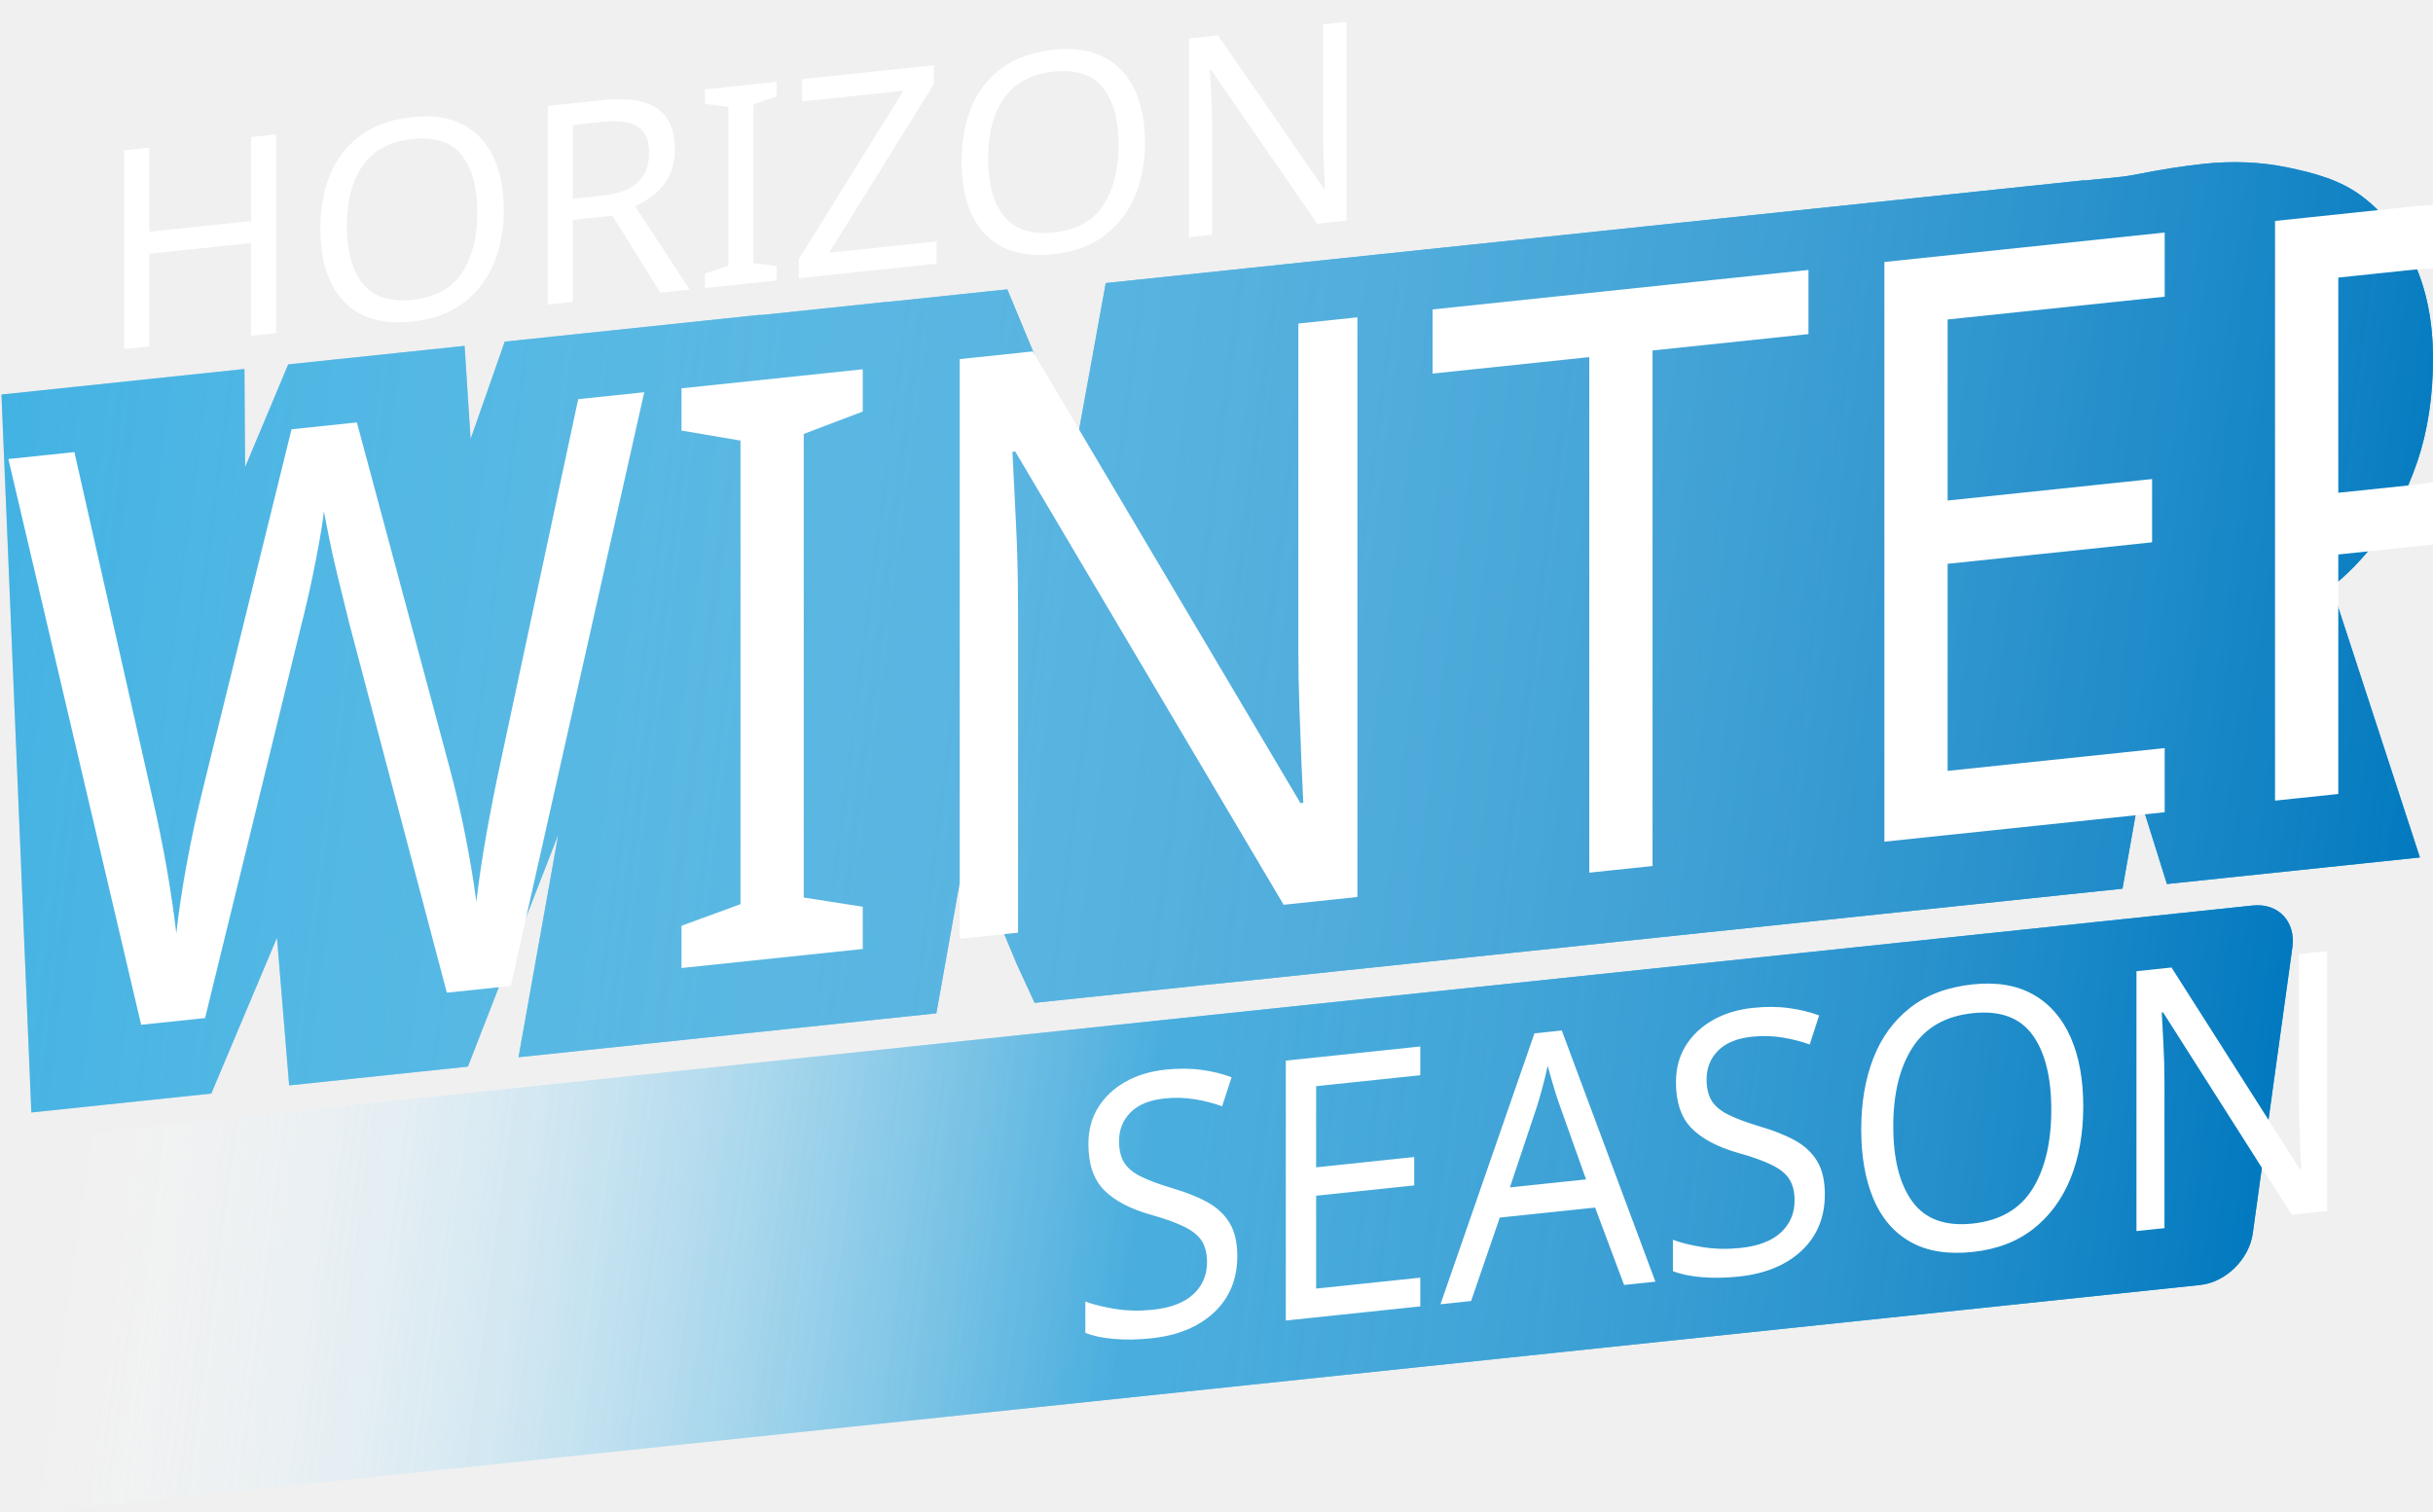
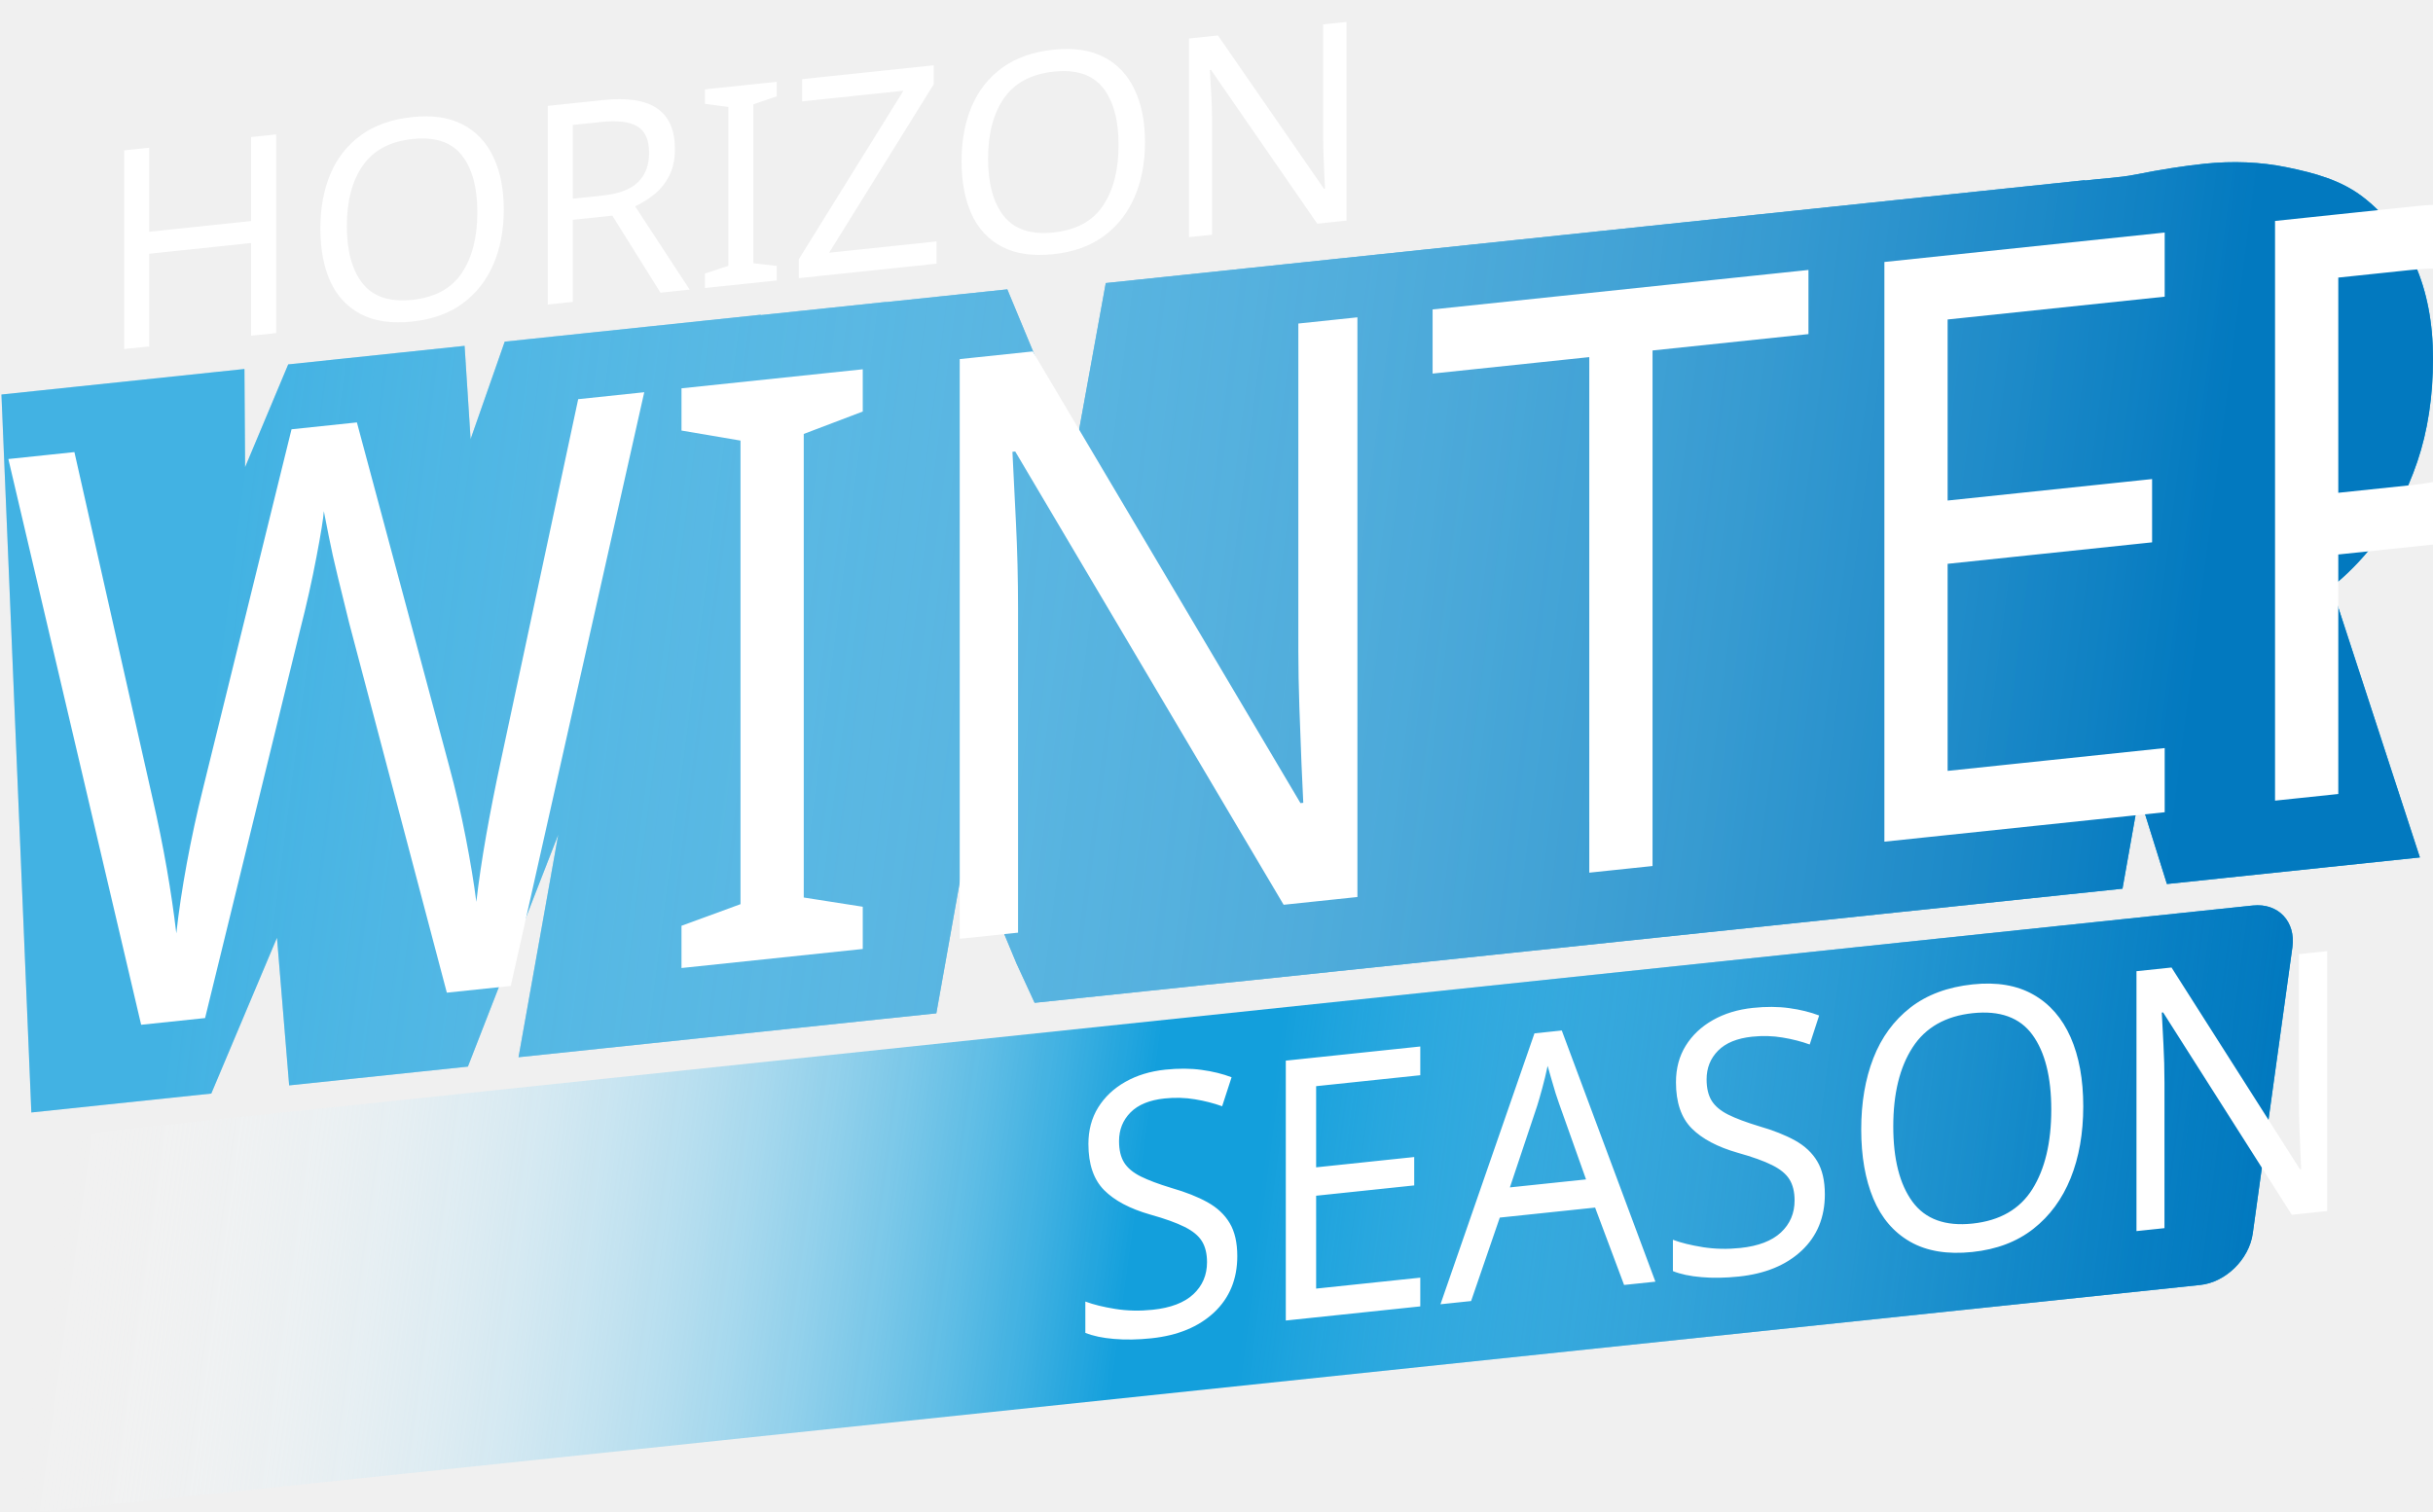
<svg xmlns="http://www.w3.org/2000/svg" version="1.1" id="Layer_1" x="0px" y="0px" width="574.144px" height="356.722px" viewBox="0 0 574.144 356.722" enable-background="new 0 0 574.144 356.722" xml:space="preserve">
  <linearGradient id="SEASON_field_2_" gradientUnits="userSpaceOnUse" x1="6.488" y1="283.262" x2="535.904" y2="283.262" gradientTransform="matrix(1 -0.1051 -0.1405 1.0148 40.1804 26.2459)">
    <stop offset="0" style="stop-color:#FFFFFF;stop-opacity:0" />
    <stop offset="0.044" style="stop-color:#F7FCFE;stop-opacity:0.09" />
    <stop offset="0.115" style="stop-color:#DFF2FA;stop-opacity:0.233" />
    <stop offset="0.203" style="stop-color:#BAE3F5;stop-opacity:0.412" />
    <stop offset="0.305" style="stop-color:#85CEED;stop-opacity:0.619" />
    <stop offset="0.418" style="stop-color:#43B3E3;stop-opacity:0.847" />
    <stop offset="0.494" style="stop-color:#139FDC" />
  </linearGradient>
  <path id="SEASON_field_1_" fill="url(#SEASON_field_2_)" d="M531.608,291.147c-0.843,6.081-6.385,11.523-12.378,12.152  l-507.71,53.363c-5.993,0.63-10.169-3.791-9.327-9.873l9.354-67.542c0.842-6.082,6.383-11.523,12.376-12.153l507.71-53.363  c5.993-0.629,10.17,3.791,9.327,9.873L531.608,291.147z" />
  <path id="WINTER_stroke_1_" fill="#139FDC" d="M550.222,138.557c3.622-2.901,6.949-6.286,9.93-10.111  c4.316-5.532,7.779-12.083,10.289-19.466c2.458-7.232,3.703-15.422,3.703-24.345c0-8.403-1.434-15.878-4.262-22.22  c-2.955-6.609-7.119-11.988-12.382-15.999c-5.086-3.874-11.098-5.542-17.871-6.934c-6.159-1.26-12.706-1.537-19.47-0.827  c-4.803,0.505-10.248,1.36-16.185,2.542c-4.008,0.8-8.017,0.901-11.983,1.417l0.016-0.084l-20.431,2.147l-43.775,4.601  l-13.868,1.458l-7.688,0.808l-12.602,1.324l-1.577,0.166l-76.16,8.005l-7.989,0.839l-12.436,1.307l-1.723,0.181l-18.672,1.962  l-14.146,1.487l-2.577,14.181l-4.682,25.767l-11.708-28.192L237.708,68.3l-11.537,1.213l-14.923,1.568l-2.157,0.227l0.007-0.042  l-20.401,2.145l-9.197,0.967l0.034-0.088l-25.325,2.662l-23.214,2.439l-11.89,1.25l-4.083,11.667l-3.97,11.341l-0.393-6.103  l-1.024-15.91l-15.949,1.676l-14.591,1.534l-11.083,1.165l-4.476,10.673l-5.697,13.583l-0.041-6.181l-0.112-16.991l-16.895,1.776  l-22.717,2.388L0.341,93.123l0.739,17.753l5.638,135.378l0.68,16.332l16.313-1.715l15.089-1.586l11.06-1.162l4.486-10.646  l11.016-26.139l1.59,19.274l1.285,15.579l15.666-1.646l15.089-1.586l11.422-1.201l4.321-11.096l17.004-43.66l-5.705,31.969  l-3.671,20.573l20.401-2.144l21.39-2.249l1.794-0.188l12.384-1.302l8.041-0.845l20.395-2.145l14.191-1.49l2.542-14.229l4.608-25.802  l11.777,28.293l4.27,9.258l11.528-1.212l14.923-1.568l14.163-1.489l10.377-1.049l20.396-2.143l21.39-2.248l14.162-1.488  l10.206-1.073l20.401-2.145l21.556-2.266l41.435-4.354l3.17-0.334l14.258-1.498l2.986-0.314l21.556-2.266l14.207-1.492l2.529-14.246  l1.39-7.827l2.906,9.282l3.66,11.688l12.616-1.325l23.878-2.51l23.201-2.439l-6.981-21.391L550.222,138.557z" />
  <linearGradient id="WINTER_tint_1_" gradientUnits="userSpaceOnUse" x1="-2.534" y1="115.527" x2="572.725" y2="189.352">
-     <stop offset="0" style="stop-color:#FFFFFF;stop-opacity:0.2" />
-     <stop offset="1" style="stop-color:#0279BF" />
+     <stop offset="0.1" style="stop-color:#FFFFFF;stop-opacity:0.2" />
+     <stop offset="0.9" style="stop-color:#0279BF" />
  </linearGradient>
  <path id="WINTER_tint" fill="url(#WINTER_tint_1_)" d="M560.151,128.445c4.316-5.532,7.779-12.083,10.289-19.466  c2.458-7.232,3.703-15.422,3.703-24.345c0-8.403-1.434-15.878-4.262-22.22c-2.955-6.609-7.119-11.988-12.382-15.999  c-5.086-3.874-11.098-5.542-17.871-6.934c-6.159-1.26-12.706-1.537-19.47-0.827c-4.803,0.505-10.248,1.36-16.185,2.542  c-4.008,0.8-8.017,0.901-11.983,1.417l0.016-0.084l-20.431,2.147l-43.775,4.601l-13.868,1.458l-7.688,0.808l-12.602,1.324  l-1.577,0.166l-76.16,8.005l-7.989,0.839l-12.436,1.307l-1.723,0.181l-18.672,1.962l-14.146,1.487l-2.577,14.181l-4.682,25.767  l-11.708-28.192L237.708,68.3l-11.537,1.213l-14.923,1.568l-2.157,0.227l0.007-0.042l-20.401,2.145l-9.197,0.967l0.034-0.088  l-25.325,2.662l-23.214,2.439l-11.89,1.25l-4.083,11.667l-3.97,11.341l-0.393-6.103l-1.024-15.91l-15.949,1.676l-14.591,1.534  l-11.083,1.165l-4.476,10.673l-5.697,13.583l-0.041-6.181l-0.112-16.991l-16.895,1.776l-22.717,2.388L0.341,93.123l0.739,17.753  l5.638,135.378l0.68,16.332l16.313-1.715l15.089-1.586l11.06-1.162l4.486-10.646l11.016-26.139l1.59,19.274l1.285,15.579  l15.666-1.646l15.089-1.586l11.422-1.201l4.321-11.096l17.004-43.66l-5.705,31.969l-3.671,20.573l20.401-2.144l21.39-2.249  l1.794-0.188l12.384-1.302l8.041-0.845l20.395-2.145l14.191-1.49l2.542-14.229l4.608-25.802l11.777,28.293l4.27,9.258l11.528-1.212  l14.923-1.568l14.163-1.489l10.377-1.049l20.396-2.143l21.39-2.248l14.162-1.488l10.206-1.073l20.401-2.145l21.556-2.266  l41.435-4.354l3.17-0.334l14.258-1.498l2.986-0.314l21.556-2.266l14.207-1.492l2.529-14.246l1.39-7.827l2.906,9.282l3.66,11.688  l12.616-1.325l23.878-2.51l23.201-2.439l-6.981-21.391l-13.849-42.438C553.844,135.655,557.171,132.271,560.151,128.445z" />
  <linearGradient id="SEASON_tint_1_" gradientUnits="userSpaceOnUse" x1="14.334" y1="252.184" x2="528.823" y2="318.21">
-     <stop offset="0" style="stop-color:#FFFFFF;stop-opacity:0" />
+     <stop offset="0.548" style="stop-color:#FFFFFF;stop-opacity:0" />
+     <stop offset="0.591" style="stop-color:#D4E8F4;stop-opacity:0.094" />
+     <stop offset="0.651" style="stop-color:#9DCBE6;stop-opacity:0.229" />
+     <stop offset="0.713" style="stop-color:#6EB2DA;stop-opacity:0.364" />
+     <stop offset="0.773" style="stop-color:#479DD0;stop-opacity:0.498" />
+     <stop offset="0.833" style="stop-color:#298EC9;stop-opacity:0.63" />
+     <stop offset="0.891" style="stop-color:#1382C3;stop-opacity:0.759" />
+     <stop offset="0.947" style="stop-color:#067BC0;stop-opacity:0.884" />
    <stop offset="1" style="stop-color:#0279BF" />
  </linearGradient>
  <path id="SEASON_tint" fill="url(#SEASON_tint_1_)" d="M531.635,213.731l-507.71,53.363c-5.993,0.63-11.534,6.071-12.376,12.153  L2.194,346.79c-0.842,6.082,3.333,10.503,9.327,9.873l507.71-53.363c5.993-0.629,11.535-6.071,12.378-12.152l9.354-67.543  C541.805,217.522,537.628,213.102,531.635,213.731z" />
  <text transform="matrix(1 -0.1051 0 1 22.9351 83.0557)" fill="#FFFFFF" font-family="'PTSans-BoldItalic'" font-size="65.675">HORIZON</text>
  <text transform="matrix(0.8652 -0.0909 0 1 -0.0146 245.3853)" fill="#FFFFFF" font-family="'PTSans-BoldItalic'" font-size="191.639">WINTER</text>
  <text transform="matrix(0.9253 -0.0973 0 1 252.0728 317.0923)" fill="#FFFFFF" font-family="'PTSans-BoldItalic'" font-size="85.921">SEASON</text>
</svg>
